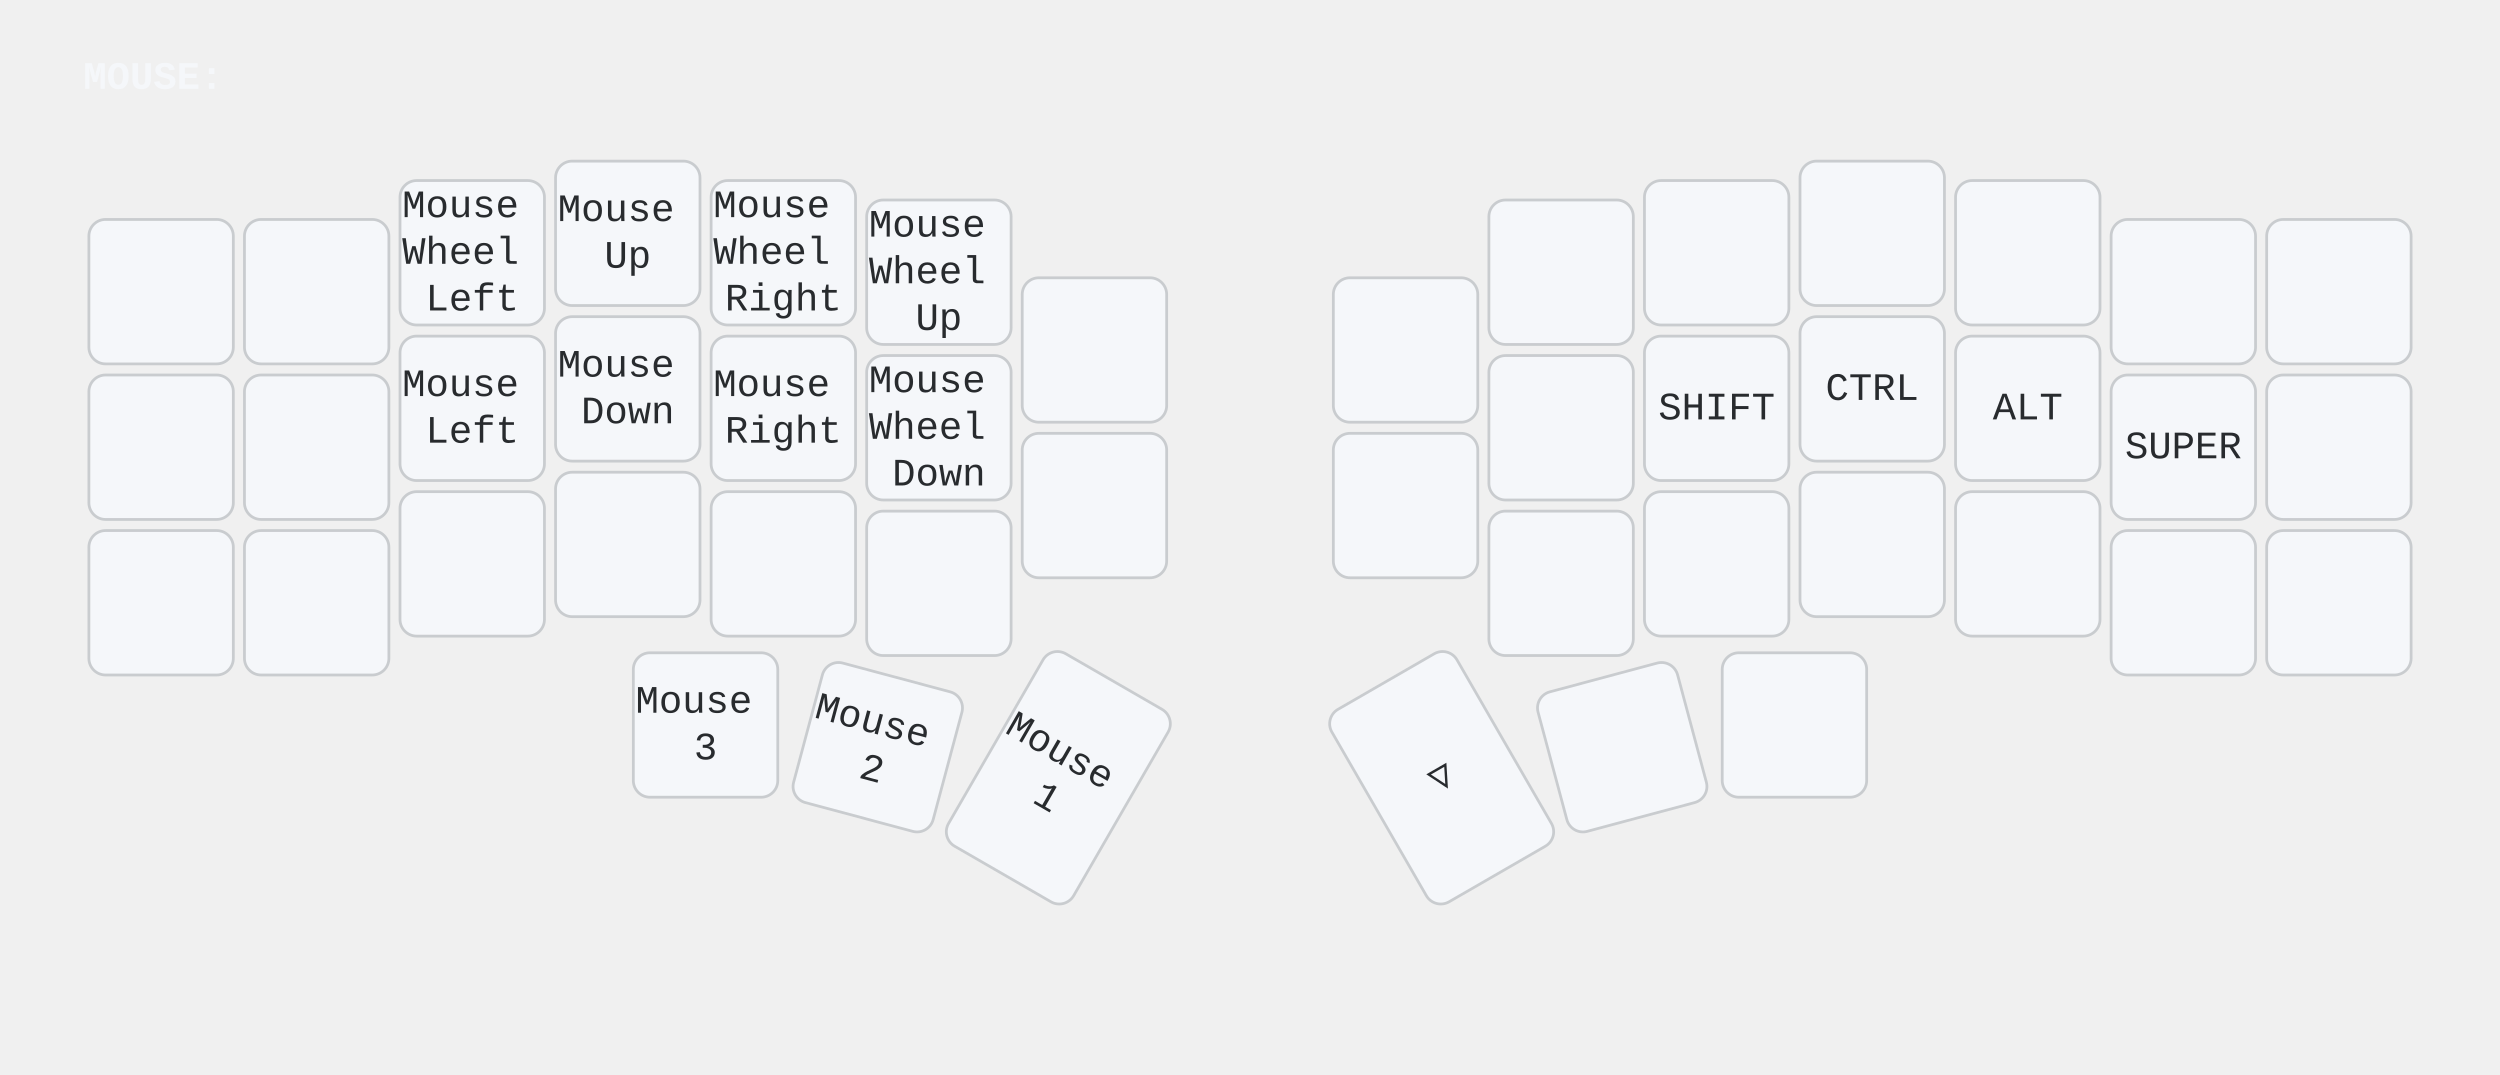
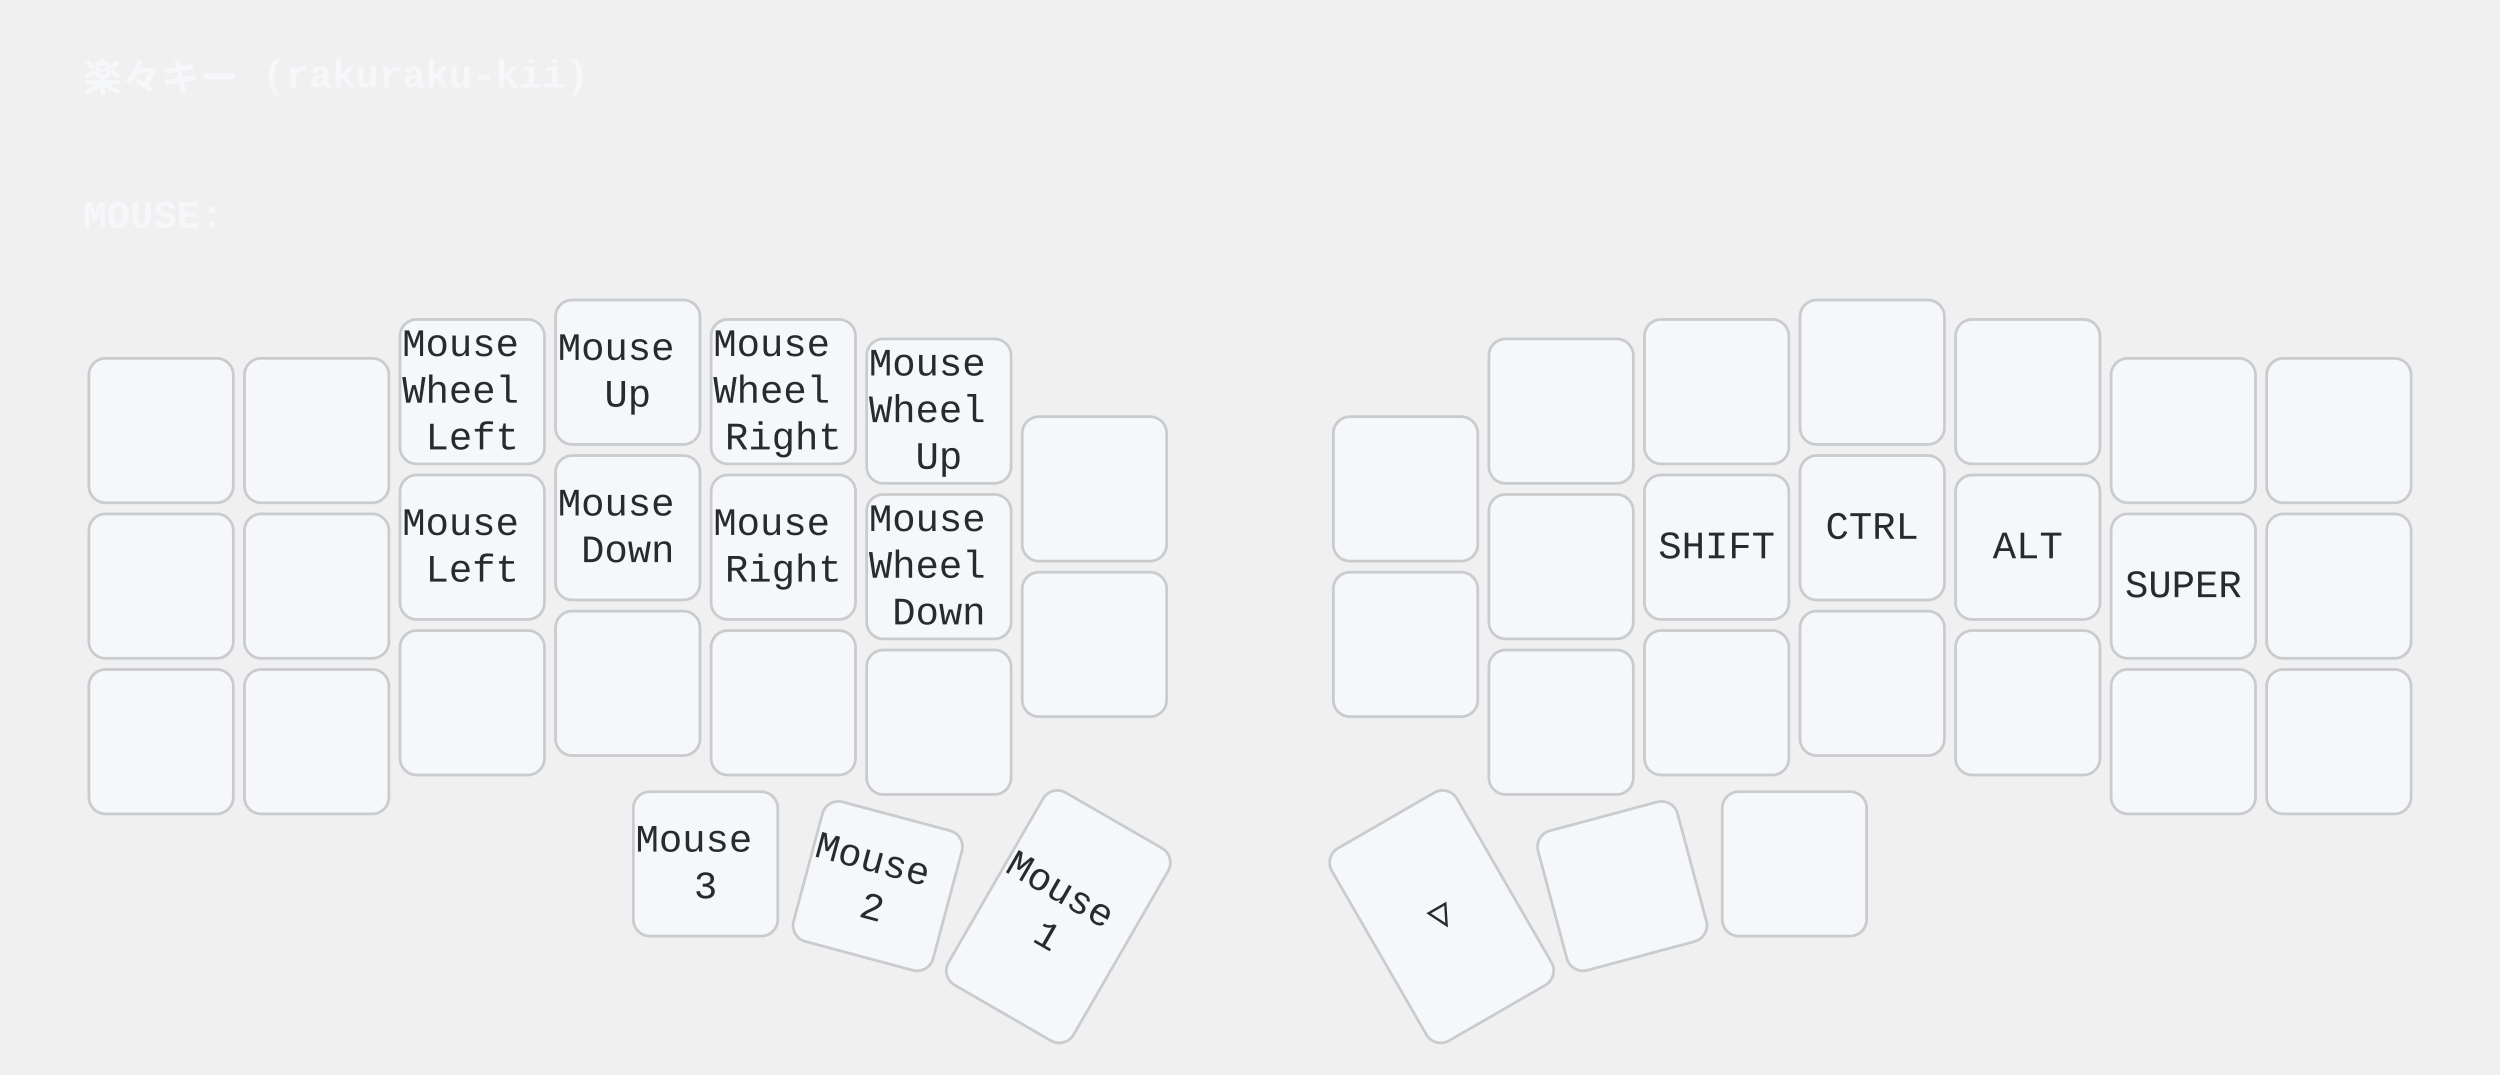
<svg xmlns="http://www.w3.org/2000/svg" width="900" height="387" viewBox="0 0 900 387" class="keymap">
  <style>/* inherit to force styles through use tags */
svg path {
    fill: inherit;
}

/* font and background color specifications */
* {
    background:#282B2E; 
    }
svg.keymap {
    font-family: SFMono-Regular,Consolas,Liberation Mono,Menlo,monospace;
    font-size: 14px;
    font-kerning: normal;
    text-rendering: optimizeLegibility;
    fill: #282B2E;
}

/* default key styling */
rect.key {
    fill: #f5f7fa;
}

rect.key, rect.combo {
    stroke: #c9cccf;
    stroke-width: 1;
}

/* default key side styling, only used is draw_key_sides is set */
rect.side {
    filter: brightness(90%);
}

/* color accent for combo boxes */
rect.combo, rect.combo-separate {
    fill: #5b7cfa;
}

/* color accent for held keys */
rect.held, rect.combo.held {
    fill: #19c6d1;
}

/* color accent for ghost (optional) keys */
rect.ghost, rect.combo.ghost {
    stroke-dasharray: 4, 4;
    stroke-width: 2;
}

text {
    text-anchor: middle;
    dominant-baseline: middle;
}

/* styling for layer labels */
text.label {
    font-weight: bold;
    text-anchor: start;
    fill: #f5f7fa
}

/* styling for optional footer */
text.footer {
    text-anchor: end;
    dominant-baseline: auto;
    stroke: white;
    stroke-width: 4;
    paint-order: stroke;
}

/* styling for combo tap, and key non-tap label text */
text.combo, text.hold, text.shifted, text.left, text.right {
    font-size: 11px;
}

text.hold {
    text-anchor: middle;
    dominant-baseline: auto;
}

text.shifted {
    text-anchor: middle;
    dominant-baseline: hanging;
}

text.left {
    text-anchor: start;
}

text.right {
    text-anchor: end;
}

text.layer-activator {
    text-decoration: underline;
}

/* styling for hold/shifted label text in combo box */
text.combo.hold, text.combo.shifted, text.combo.left, text.combo.right {
    font-size: 8px;
}

/* lighter symbol for transparent keys */
text.trans {
    fill: #282B2E;
}

/* styling for combo dendrons */
path.combo {
    stroke-width: 1;
    stroke: gray;
    fill: none;
}

/* Start Tabler Icons Cleanup */
/* cannot use height/width with glyphs */
.icon-tabler &gt; path {
    fill: inherit;
    stroke: inherit;
    stroke-width: 2;
}
/* hide tabler's default box */
.icon-tabler &gt; path[stroke="none"][fill="none"] {
    visibility: hidden;
}
/* End Tabler Icons Cleanup */

}</style>
-   <g transform="translate(30, 0)" class="layer-MOUSE">
-     <text x="0" y="28" class="label" id="MOUSE">MOUSE:</text>
-     <g transform="translate(0, 56)">
-       <g transform="translate(28, 49)" class="key keypos-0">
-         <rect rx="6" ry="6" x="-26" y="-26" width="52" height="52" class="key" />
-       </g>
-       <g transform="translate(84, 49)" class="key keypos-1">
-         <rect rx="6" ry="6" x="-26" y="-26" width="52" height="52" class="key" />
-       </g>
-       <g transform="translate(140, 35)" class="key keypos-2">
-         <rect rx="6" ry="6" x="-26" y="-26" width="52" height="52" class="key" />
-         <text x="0" y="0" class="key tap">
-           <tspan x="0" dy="-1.2em">Mouse</tspan>
-           <tspan x="0" dy="1.2em">Wheel</tspan>
-           <tspan x="0" dy="1.2em">Left</tspan>
-         </text>
-       </g>
-       <g transform="translate(196, 28)" class="key keypos-3">
-         <rect rx="6" ry="6" x="-26" y="-26" width="52" height="52" class="key" />
-         <text x="0" y="0" class="key tap">
-           <tspan x="0" dy="-0.6em">Mouse</tspan>
-           <tspan x="0" dy="1.2em">Up</tspan>
-         </text>
-       </g>
-       <g transform="translate(252, 35)" class="key keypos-4">
-         <rect rx="6" ry="6" x="-26" y="-26" width="52" height="52" class="key" />
-         <text x="0" y="0" class="key tap">
-           <tspan x="0" dy="-1.2em">Mouse</tspan>
-           <tspan x="0" dy="1.2em">Wheel</tspan>
-           <tspan x="0" dy="1.2em">Right</tspan>
-         </text>
-       </g>
-       <g transform="translate(308, 42)" class="key keypos-5">
-         <rect rx="6" ry="6" x="-26" y="-26" width="52" height="52" class="key" />
-         <text x="0" y="0" class="key tap">
-           <tspan x="0" dy="-1.2em">Mouse</tspan>
-           <tspan x="0" dy="1.2em">Wheel</tspan>
-           <tspan x="0" dy="1.2em">Up</tspan>
-         </text>
-       </g>
-       <g transform="translate(364, 70)" class="key keypos-6">
-         <rect rx="6" ry="6" x="-26" y="-26" width="52" height="52" class="key" />
-       </g>
-       <g transform="translate(476, 70)" class="key keypos-7">
-         <rect rx="6" ry="6" x="-26" y="-26" width="52" height="52" class="key" />
-       </g>
-       <g transform="translate(532, 42)" class="key keypos-8">
-         <rect rx="6" ry="6" x="-26" y="-26" width="52" height="52" class="key" />
-       </g>
-       <g transform="translate(588, 35)" class="key keypos-9">
-         <rect rx="6" ry="6" x="-26" y="-26" width="52" height="52" class="key" />
-       </g>
-       <g transform="translate(644, 28)" class="key keypos-10">
-         <rect rx="6" ry="6" x="-26" y="-26" width="52" height="52" class="key" />
-       </g>
-       <g transform="translate(700, 35)" class="key keypos-11">
-         <rect rx="6" ry="6" x="-26" y="-26" width="52" height="52" class="key" />
-       </g>
-       <g transform="translate(756, 49)" class="key keypos-12">
-         <rect rx="6" ry="6" x="-26" y="-26" width="52" height="52" class="key" />
-       </g>
-       <g transform="translate(812, 49)" class="key keypos-13">
-         <rect rx="6" ry="6" x="-26" y="-26" width="52" height="52" class="key" />
-       </g>
-       <g transform="translate(28, 105)" class="key keypos-14">
-         <rect rx="6" ry="6" x="-26" y="-26" width="52" height="52" class="key" />
-       </g>
-       <g transform="translate(84, 105)" class="key keypos-15">
-         <rect rx="6" ry="6" x="-26" y="-26" width="52" height="52" class="key" />
-       </g>
-       <g transform="translate(140, 91)" class="key keypos-16">
-         <rect rx="6" ry="6" x="-26" y="-26" width="52" height="52" class="key" />
-         <text x="0" y="0" class="key tap">
-           <tspan x="0" dy="-0.6em">Mouse</tspan>
-           <tspan x="0" dy="1.2em">Left</tspan>
-         </text>
-       </g>
-       <g transform="translate(196, 84)" class="key keypos-17">
-         <rect rx="6" ry="6" x="-26" y="-26" width="52" height="52" class="key" />
-         <text x="0" y="0" class="key tap">
-           <tspan x="0" dy="-0.6em">Mouse</tspan>
-           <tspan x="0" dy="1.2em">Down</tspan>
-         </text>
-       </g>
-       <g transform="translate(252, 91)" class="key keypos-18">
-         <rect rx="6" ry="6" x="-26" y="-26" width="52" height="52" class="key" />
-         <text x="0" y="0" class="key tap">
-           <tspan x="0" dy="-0.6em">Mouse</tspan>
-           <tspan x="0" dy="1.2em">Right</tspan>
-         </text>
-       </g>
-       <g transform="translate(308, 98)" class="key keypos-19">
-         <rect rx="6" ry="6" x="-26" y="-26" width="52" height="52" class="key" />
-         <text x="0" y="0" class="key tap">
-           <tspan x="0" dy="-1.2em">Mouse</tspan>
-           <tspan x="0" dy="1.2em">Wheel</tspan>
-           <tspan x="0" dy="1.2em">Down</tspan>
-         </text>
-       </g>
-       <g transform="translate(364, 126)" class="key keypos-20">
-         <rect rx="6" ry="6" x="-26" y="-26" width="52" height="52" class="key" />
-       </g>
-       <g transform="translate(476, 126)" class="key keypos-21">
-         <rect rx="6" ry="6" x="-26" y="-26" width="52" height="52" class="key" />
-       </g>
-       <g transform="translate(532, 98)" class="key keypos-22">
-         <rect rx="6" ry="6" x="-26" y="-26" width="52" height="52" class="key" />
-       </g>
-       <g transform="translate(588, 91)" class="key keypos-23">
-         <rect rx="6" ry="6" x="-26" y="-26" width="52" height="52" class="key" />
-         <text x="0" y="0" class="key tap">SHIFT</text>
-       </g>
-       <g transform="translate(644, 84)" class="key keypos-24">
-         <rect rx="6" ry="6" x="-26" y="-26" width="52" height="52" class="key" />
-         <text x="0" y="0" class="key tap">CTRL</text>
-       </g>
-       <g transform="translate(700, 91)" class="key keypos-25">
-         <rect rx="6" ry="6" x="-26" y="-26" width="52" height="52" class="key" />
-         <text x="0" y="0" class="key tap">ALT</text>
-       </g>
-       <g transform="translate(756, 105)" class="key keypos-26">
-         <rect rx="6" ry="6" x="-26" y="-26" width="52" height="52" class="key" />
-         <text x="0" y="0" class="key tap">SUPER</text>
-       </g>
-       <g transform="translate(812, 105)" class="key keypos-27">
-         <rect rx="6" ry="6" x="-26" y="-26" width="52" height="52" class="key" />
-       </g>
-       <g transform="translate(28, 161)" class="key keypos-28">
-         <rect rx="6" ry="6" x="-26" y="-26" width="52" height="52" class="key" />
-       </g>
-       <g transform="translate(84, 161)" class="key keypos-29">
-         <rect rx="6" ry="6" x="-26" y="-26" width="52" height="52" class="key" />
-       </g>
-       <g transform="translate(140, 147)" class="key keypos-30">
-         <rect rx="6" ry="6" x="-26" y="-26" width="52" height="52" class="key" />
-       </g>
-       <g transform="translate(196, 140)" class="key keypos-31">
-         <rect rx="6" ry="6" x="-26" y="-26" width="52" height="52" class="key" />
-       </g>
-       <g transform="translate(252, 147)" class="key keypos-32">
-         <rect rx="6" ry="6" x="-26" y="-26" width="52" height="52" class="key" />
-       </g>
-       <g transform="translate(308, 154)" class="key keypos-33">
-         <rect rx="6" ry="6" x="-26" y="-26" width="52" height="52" class="key" />
-       </g>
-       <g transform="translate(532, 154)" class="key keypos-34">
-         <rect rx="6" ry="6" x="-26" y="-26" width="52" height="52" class="key" />
-       </g>
-       <g transform="translate(588, 147)" class="key keypos-35">
-         <rect rx="6" ry="6" x="-26" y="-26" width="52" height="52" class="key" />
-       </g>
-       <g transform="translate(644, 140)" class="key keypos-36">
-         <rect rx="6" ry="6" x="-26" y="-26" width="52" height="52" class="key" />
-       </g>
-       <g transform="translate(700, 147)" class="key keypos-37">
-         <rect rx="6" ry="6" x="-26" y="-26" width="52" height="52" class="key" />
-       </g>
-       <g transform="translate(756, 161)" class="key keypos-38">
-         <rect rx="6" ry="6" x="-26" y="-26" width="52" height="52" class="key" />
-       </g>
-       <g transform="translate(812, 161)" class="key keypos-39">
-         <rect rx="6" ry="6" x="-26" y="-26" width="52" height="52" class="key" />
-       </g>
-       <g transform="translate(224, 205)" class="key keypos-40">
-         <rect rx="6" ry="6" x="-26" y="-26" width="52" height="52" class="key" />
-         <text x="0" y="0" class="key tap">
-           <tspan x="0" dy="-0.6em">Mouse</tspan>
-           <tspan x="0" dy="1.2em">3</tspan>
-         </text>
-       </g>
-       <g transform="translate(286, 213) rotate(15.0)" class="key keypos-41">
-         <rect rx="6" ry="6" x="-26" y="-26" width="52" height="52" class="key" />
-         <text x="0" y="0" class="key tap">
-           <tspan x="0" dy="-0.6em">Mouse</tspan>
-           <tspan x="0" dy="1.2em">2</tspan>
-         </text>
-       </g>
-       <g transform="translate(351, 224) rotate(30.0)" class="key keypos-42">
-         <rect rx="6" ry="6" x="-26" y="-40" width="52" height="80" class="key" />
-         <text x="0" y="0" class="key tap">
-           <tspan x="0" dy="-0.6em">Mouse</tspan>
-           <tspan x="0" dy="1.2em">1</tspan>
-         </text>
-       </g>
-       <g transform="translate(489, 224) rotate(-30.0)" class="key keypos-43">
-         <rect rx="6" ry="6" x="-26" y="-40" width="52" height="80" class="key" />
-         <text x="0" y="0" class="key tap">▽</text>
-       </g>
-       <g transform="translate(554, 213) rotate(-15.0)" class="key keypos-44">
-         <rect rx="6" ry="6" x="-26" y="-26" width="52" height="52" class="key" />
-       </g>
-       <g transform="translate(616, 205)" class="key keypos-45">
-         <rect rx="6" ry="6" x="-26" y="-26" width="52" height="52" class="key" />
+   <g transform="translate(30,0)">
+     <text x="0" y="28" class="label">楽々キー (rakuraku-kii)</text>
+   </g>
+   <g transform="translate(0,50)">
+     <g transform="translate(30, 0)" class="layer-MOUSE">
+       <text x="0" y="28" class="label" id="MOUSE">MOUSE:</text>
+       <g transform="translate(0, 56)">
+         <g transform="translate(28, 49)" class="key keypos-0">
+           <rect rx="6" ry="6" x="-26" y="-26" width="52" height="52" class="key" />
+         </g>
+         <g transform="translate(84, 49)" class="key keypos-1">
+           <rect rx="6" ry="6" x="-26" y="-26" width="52" height="52" class="key" />
+         </g>
+         <g transform="translate(140, 35)" class="key keypos-2">
+           <rect rx="6" ry="6" x="-26" y="-26" width="52" height="52" class="key" />
+           <text x="0" y="0" class="key tap">
+             <tspan x="0" dy="-1.2em">Mouse</tspan>
+             <tspan x="0" dy="1.2em">Wheel</tspan>
+             <tspan x="0" dy="1.2em">Left</tspan>
+           </text>
+         </g>
+         <g transform="translate(196, 28)" class="key keypos-3">
+           <rect rx="6" ry="6" x="-26" y="-26" width="52" height="52" class="key" />
+           <text x="0" y="0" class="key tap">
+             <tspan x="0" dy="-0.6em">Mouse</tspan>
+             <tspan x="0" dy="1.2em">Up</tspan>
+           </text>
+         </g>
+         <g transform="translate(252, 35)" class="key keypos-4">
+           <rect rx="6" ry="6" x="-26" y="-26" width="52" height="52" class="key" />
+           <text x="0" y="0" class="key tap">
+             <tspan x="0" dy="-1.2em">Mouse</tspan>
+             <tspan x="0" dy="1.2em">Wheel</tspan>
+             <tspan x="0" dy="1.2em">Right</tspan>
+           </text>
+         </g>
+         <g transform="translate(308, 42)" class="key keypos-5">
+           <rect rx="6" ry="6" x="-26" y="-26" width="52" height="52" class="key" />
+           <text x="0" y="0" class="key tap">
+             <tspan x="0" dy="-1.2em">Mouse</tspan>
+             <tspan x="0" dy="1.2em">Wheel</tspan>
+             <tspan x="0" dy="1.2em">Up</tspan>
+           </text>
+         </g>
+         <g transform="translate(364, 70)" class="key keypos-6">
+           <rect rx="6" ry="6" x="-26" y="-26" width="52" height="52" class="key" />
+         </g>
+         <g transform="translate(476, 70)" class="key keypos-7">
+           <rect rx="6" ry="6" x="-26" y="-26" width="52" height="52" class="key" />
+         </g>
+         <g transform="translate(532, 42)" class="key keypos-8">
+           <rect rx="6" ry="6" x="-26" y="-26" width="52" height="52" class="key" />
+         </g>
+         <g transform="translate(588, 35)" class="key keypos-9">
+           <rect rx="6" ry="6" x="-26" y="-26" width="52" height="52" class="key" />
+         </g>
+         <g transform="translate(644, 28)" class="key keypos-10">
+           <rect rx="6" ry="6" x="-26" y="-26" width="52" height="52" class="key" />
+         </g>
+         <g transform="translate(700, 35)" class="key keypos-11">
+           <rect rx="6" ry="6" x="-26" y="-26" width="52" height="52" class="key" />
+         </g>
+         <g transform="translate(756, 49)" class="key keypos-12">
+           <rect rx="6" ry="6" x="-26" y="-26" width="52" height="52" class="key" />
+         </g>
+         <g transform="translate(812, 49)" class="key keypos-13">
+           <rect rx="6" ry="6" x="-26" y="-26" width="52" height="52" class="key" />
+         </g>
+         <g transform="translate(28, 105)" class="key keypos-14">
+           <rect rx="6" ry="6" x="-26" y="-26" width="52" height="52" class="key" />
+         </g>
+         <g transform="translate(84, 105)" class="key keypos-15">
+           <rect rx="6" ry="6" x="-26" y="-26" width="52" height="52" class="key" />
+         </g>
+         <g transform="translate(140, 91)" class="key keypos-16">
+           <rect rx="6" ry="6" x="-26" y="-26" width="52" height="52" class="key" />
+           <text x="0" y="0" class="key tap">
+             <tspan x="0" dy="-0.6em">Mouse</tspan>
+             <tspan x="0" dy="1.2em">Left</tspan>
+           </text>
+         </g>
+         <g transform="translate(196, 84)" class="key keypos-17">
+           <rect rx="6" ry="6" x="-26" y="-26" width="52" height="52" class="key" />
+           <text x="0" y="0" class="key tap">
+             <tspan x="0" dy="-0.6em">Mouse</tspan>
+             <tspan x="0" dy="1.2em">Down</tspan>
+           </text>
+         </g>
+         <g transform="translate(252, 91)" class="key keypos-18">
+           <rect rx="6" ry="6" x="-26" y="-26" width="52" height="52" class="key" />
+           <text x="0" y="0" class="key tap">
+             <tspan x="0" dy="-0.6em">Mouse</tspan>
+             <tspan x="0" dy="1.2em">Right</tspan>
+           </text>
+         </g>
+         <g transform="translate(308, 98)" class="key keypos-19">
+           <rect rx="6" ry="6" x="-26" y="-26" width="52" height="52" class="key" />
+           <text x="0" y="0" class="key tap">
+             <tspan x="0" dy="-1.2em">Mouse</tspan>
+             <tspan x="0" dy="1.2em">Wheel</tspan>
+             <tspan x="0" dy="1.2em">Down</tspan>
+           </text>
+         </g>
+         <g transform="translate(364, 126)" class="key keypos-20">
+           <rect rx="6" ry="6" x="-26" y="-26" width="52" height="52" class="key" />
+         </g>
+         <g transform="translate(476, 126)" class="key keypos-21">
+           <rect rx="6" ry="6" x="-26" y="-26" width="52" height="52" class="key" />
+         </g>
+         <g transform="translate(532, 98)" class="key keypos-22">
+           <rect rx="6" ry="6" x="-26" y="-26" width="52" height="52" class="key" />
+         </g>
+         <g transform="translate(588, 91)" class="key keypos-23">
+           <rect rx="6" ry="6" x="-26" y="-26" width="52" height="52" class="key" />
+           <text x="0" y="0" class="key tap">SHIFT</text>
+         </g>
+         <g transform="translate(644, 84)" class="key keypos-24">
+           <rect rx="6" ry="6" x="-26" y="-26" width="52" height="52" class="key" />
+           <text x="0" y="0" class="key tap">CTRL</text>
+         </g>
+         <g transform="translate(700, 91)" class="key keypos-25">
+           <rect rx="6" ry="6" x="-26" y="-26" width="52" height="52" class="key" />
+           <text x="0" y="0" class="key tap">ALT</text>
+         </g>
+         <g transform="translate(756, 105)" class="key keypos-26">
+           <rect rx="6" ry="6" x="-26" y="-26" width="52" height="52" class="key" />
+           <text x="0" y="0" class="key tap">SUPER</text>
+         </g>
+         <g transform="translate(812, 105)" class="key keypos-27">
+           <rect rx="6" ry="6" x="-26" y="-26" width="52" height="52" class="key" />
+         </g>
+         <g transform="translate(28, 161)" class="key keypos-28">
+           <rect rx="6" ry="6" x="-26" y="-26" width="52" height="52" class="key" />
+         </g>
+         <g transform="translate(84, 161)" class="key keypos-29">
+           <rect rx="6" ry="6" x="-26" y="-26" width="52" height="52" class="key" />
+         </g>
+         <g transform="translate(140, 147)" class="key keypos-30">
+           <rect rx="6" ry="6" x="-26" y="-26" width="52" height="52" class="key" />
+         </g>
+         <g transform="translate(196, 140)" class="key keypos-31">
+           <rect rx="6" ry="6" x="-26" y="-26" width="52" height="52" class="key" />
+         </g>
+         <g transform="translate(252, 147)" class="key keypos-32">
+           <rect rx="6" ry="6" x="-26" y="-26" width="52" height="52" class="key" />
+         </g>
+         <g transform="translate(308, 154)" class="key keypos-33">
+           <rect rx="6" ry="6" x="-26" y="-26" width="52" height="52" class="key" />
+         </g>
+         <g transform="translate(532, 154)" class="key keypos-34">
+           <rect rx="6" ry="6" x="-26" y="-26" width="52" height="52" class="key" />
+         </g>
+         <g transform="translate(588, 147)" class="key keypos-35">
+           <rect rx="6" ry="6" x="-26" y="-26" width="52" height="52" class="key" />
+         </g>
+         <g transform="translate(644, 140)" class="key keypos-36">
+           <rect rx="6" ry="6" x="-26" y="-26" width="52" height="52" class="key" />
+         </g>
+         <g transform="translate(700, 147)" class="key keypos-37">
+           <rect rx="6" ry="6" x="-26" y="-26" width="52" height="52" class="key" />
+         </g>
+         <g transform="translate(756, 161)" class="key keypos-38">
+           <rect rx="6" ry="6" x="-26" y="-26" width="52" height="52" class="key" />
+         </g>
+         <g transform="translate(812, 161)" class="key keypos-39">
+           <rect rx="6" ry="6" x="-26" y="-26" width="52" height="52" class="key" />
+         </g>
+         <g transform="translate(224, 205)" class="key keypos-40">
+           <rect rx="6" ry="6" x="-26" y="-26" width="52" height="52" class="key" />
+           <text x="0" y="0" class="key tap">
+             <tspan x="0" dy="-0.6em">Mouse</tspan>
+             <tspan x="0" dy="1.2em">3</tspan>
+           </text>
+         </g>
+         <g transform="translate(286, 213) rotate(15.0)" class="key keypos-41">
+           <rect rx="6" ry="6" x="-26" y="-26" width="52" height="52" class="key" />
+           <text x="0" y="0" class="key tap">
+             <tspan x="0" dy="-0.6em">Mouse</tspan>
+             <tspan x="0" dy="1.2em">2</tspan>
+           </text>
+         </g>
+         <g transform="translate(351, 224) rotate(30.0)" class="key keypos-42">
+           <rect rx="6" ry="6" x="-26" y="-40" width="52" height="80" class="key" />
+           <text x="0" y="0" class="key tap">
+             <tspan x="0" dy="-0.6em">Mouse</tspan>
+             <tspan x="0" dy="1.2em">1</tspan>
+           </text>
+         </g>
+         <g transform="translate(489, 224) rotate(-30.0)" class="key keypos-43">
+           <rect rx="6" ry="6" x="-26" y="-40" width="52" height="80" class="key" />
+           <text x="0" y="0" class="key tap">▽</text>
+         </g>
+         <g transform="translate(554, 213) rotate(-15.0)" class="key keypos-44">
+           <rect rx="6" ry="6" x="-26" y="-26" width="52" height="52" class="key" />
+         </g>
+         <g transform="translate(616, 205)" class="key keypos-45">
+           <rect rx="6" ry="6" x="-26" y="-26" width="52" height="52" class="key" />
+         </g>
      </g>
    </g>
  </g>
</svg>
